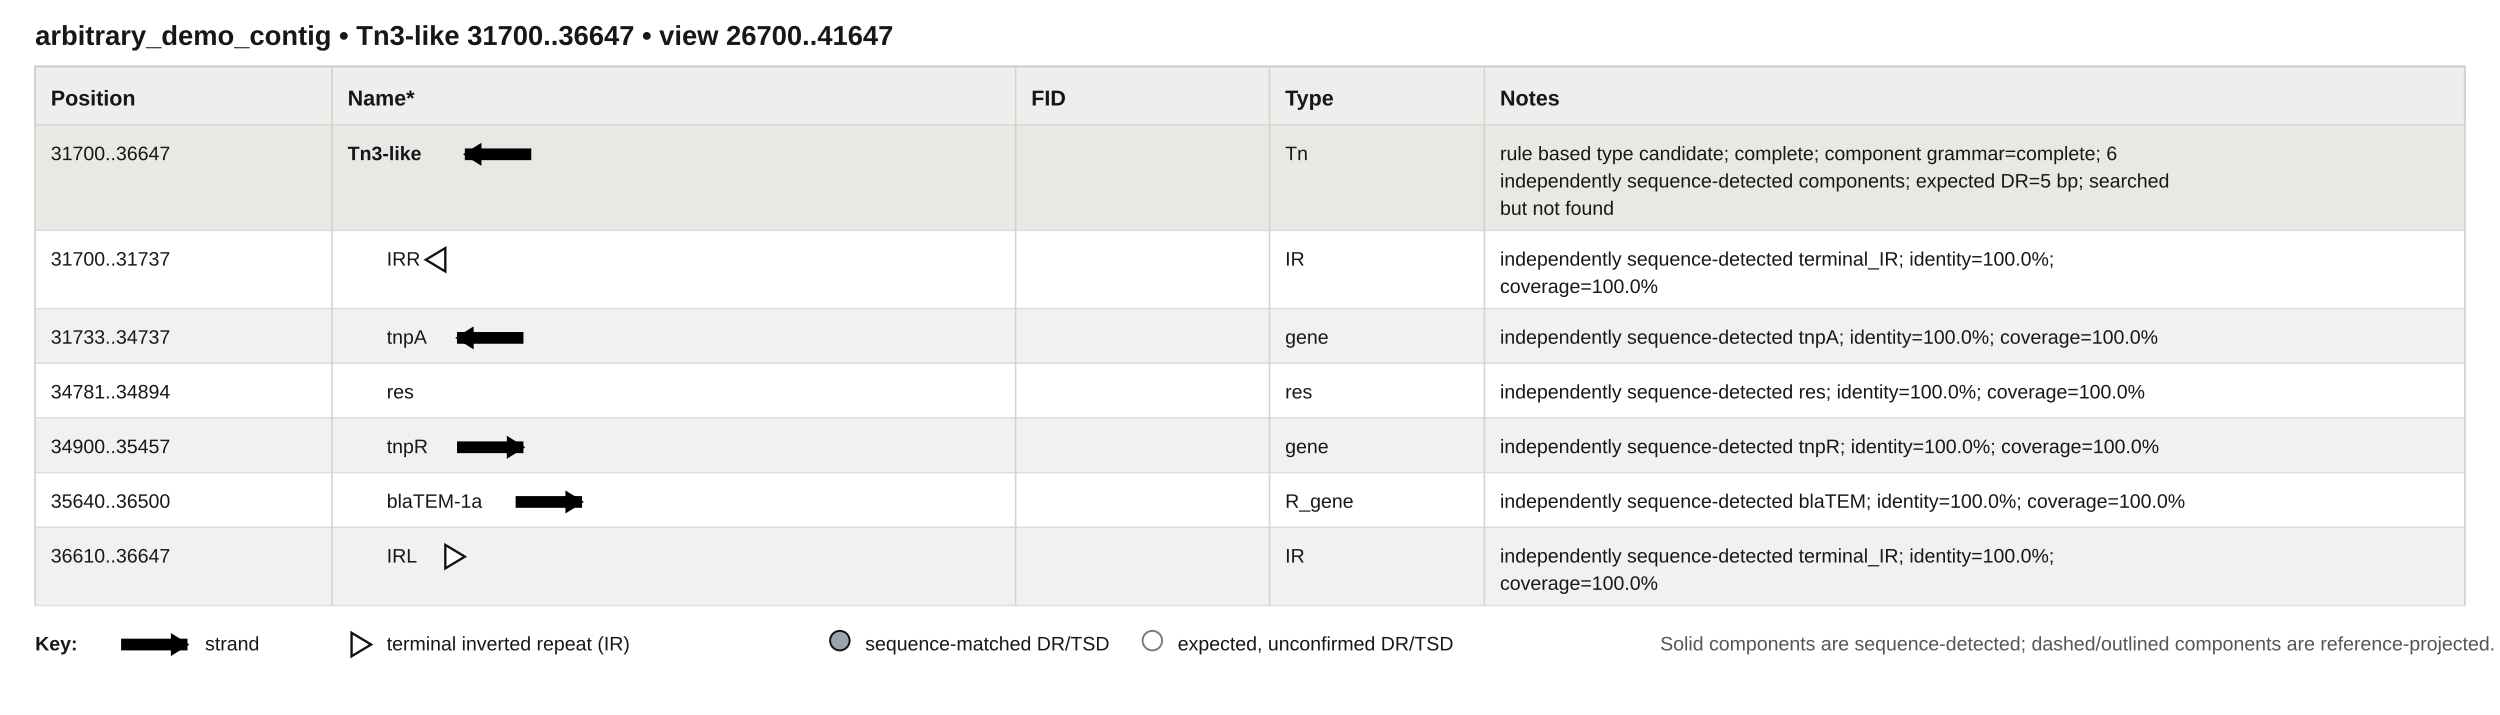
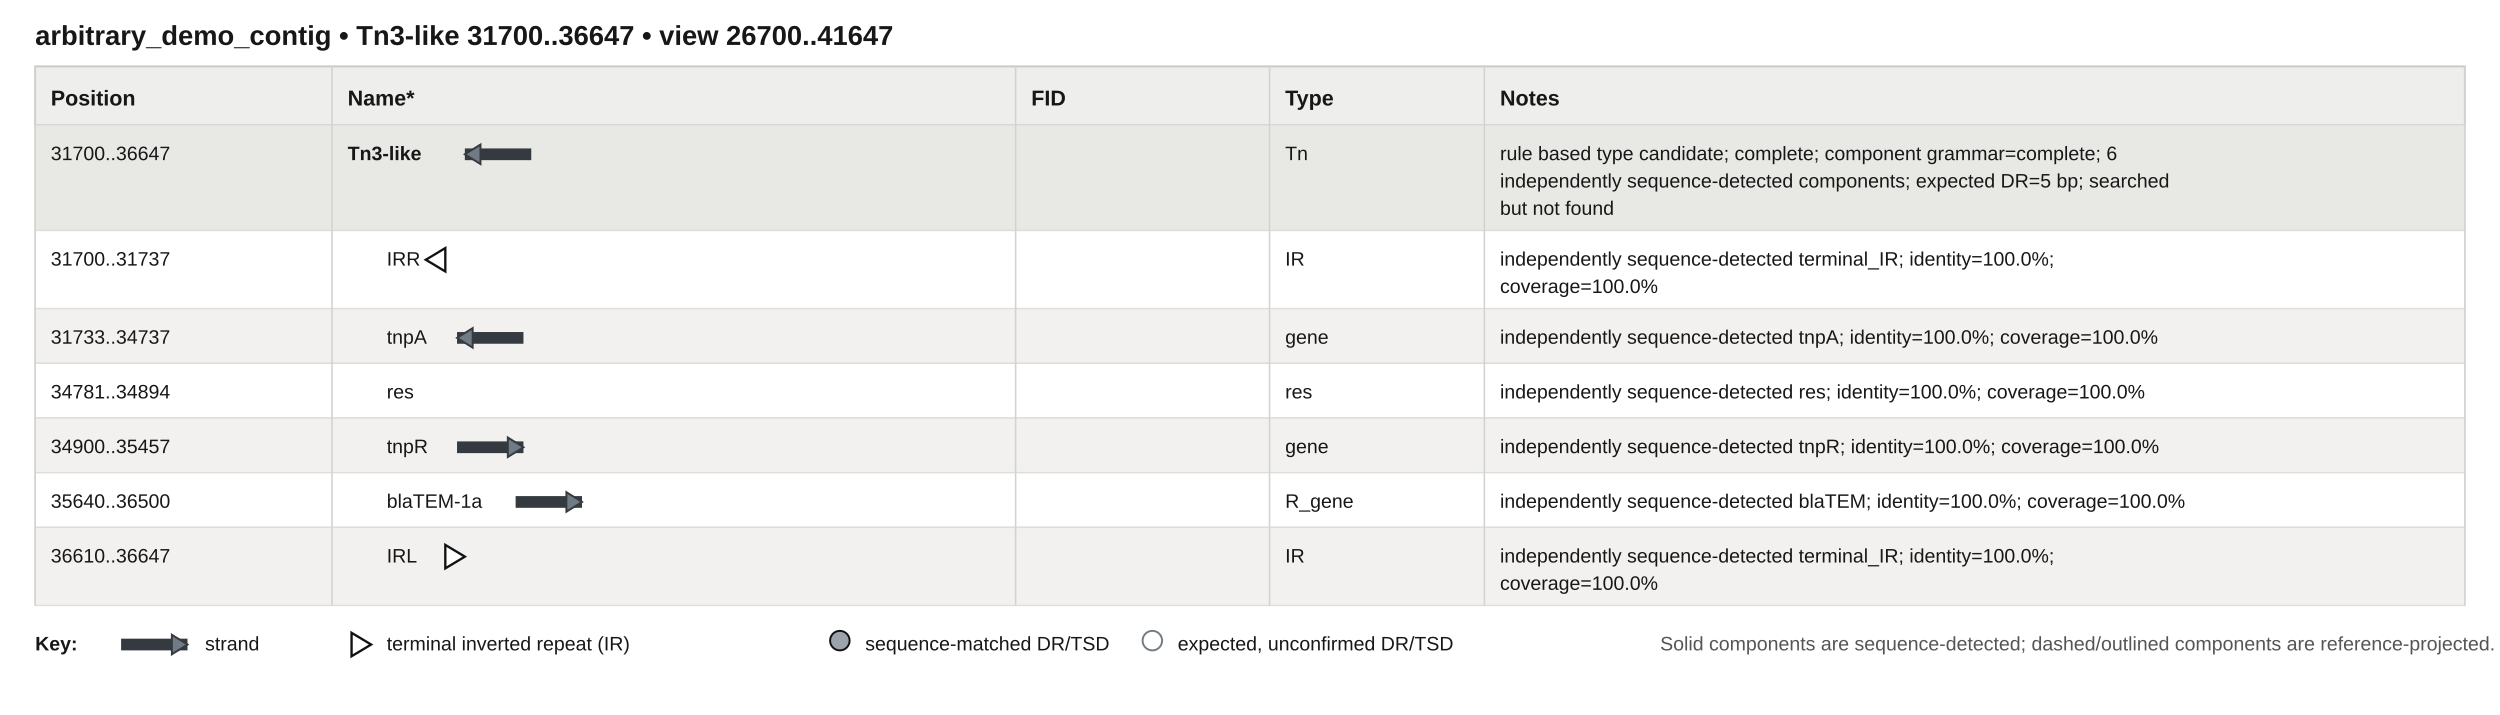
<svg xmlns="http://www.w3.org/2000/svg" width="1280" height="366" style="background:#fff;font-family:Arial,Helvetica,sans-serif">
  <rect x="0" y="0" width="1280" height="366" fill="#fff" />
  <text x="18.0" y="23.0" font-size="14" font-weight="bold" text-anchor="start" fill="#171717">arbitrary_demo_contig • Tn3-like 31700..36647 • view 26700..41647</text>
  <rect x="18" y="34" width="1244" height="30" fill="#eeeeec" stroke="#c9c9c6" />
  <text x="26.0" y="54.0" font-size="11" font-weight="bold" text-anchor="start" fill="#171717">Position</text>
  <text x="178.0" y="54.0" font-size="11" font-weight="bold" text-anchor="start" fill="#171717">Name*</text>
  <text x="528.0" y="54.0" font-size="11" font-weight="bold" text-anchor="start" fill="#171717">FID</text>
  <text x="658.0" y="54.0" font-size="11" font-weight="bold" text-anchor="start" fill="#171717">Type</text>
  <text x="768.0" y="54.0" font-size="11" font-weight="bold" text-anchor="start" fill="#171717">Notes</text>
  <rect x="18" y="64" width="1244" height="54" fill="#e8e8e5" stroke="#ddddda" stroke-width="0.7" />
  <text x="26.0" y="82.0" font-size="10" font-weight="normal" text-anchor="start" fill="#171717">31700..36647</text>
  <text x="178.0" y="82.0" font-size="10" font-weight="bold" text-anchor="start" fill="#171717">Tn3-like</text>
-   <line x1="272.0" y1="79.0" x2="238.0" y2="79.0" stroke="#000" stroke-width="6" />
-   <polygon points="238.0,79.0 246.0,74.0 246.0,84.0" fill="#000000" stroke="#000" />
+   <line x1="272.0" y1="79.0" x2="238.0" y2="79.0" stroke="#343a40" stroke-width="6" />
+   <polygon points="238.0,79.0 246.0,74.0 246.0,84.0" fill="#717b85" stroke="#343a40" />
  <text x="528.0" y="82.0" font-size="10" font-weight="normal" text-anchor="start" fill="#171717" />
  <text x="658.0" y="82.0" font-size="10" font-weight="normal" text-anchor="start" fill="#171717">Tn</text>
  <text x="768.0" y="82.0" font-size="10" font-weight="normal" text-anchor="start" fill="#171717">rule based type candidate; complete; component grammar=complete; 6</text>
  <text x="768.0" y="96.0" font-size="10" font-weight="normal" text-anchor="start" fill="#171717">independently sequence-detected components; expected DR=5 bp; searched</text>
  <text x="768.0" y="110.0" font-size="10" font-weight="normal" text-anchor="start" fill="#171717">but not found</text>
  <rect x="18" y="118" width="1244" height="40" fill="#ffffff" stroke="#ddddda" stroke-width="0.7" />
  <text x="26.0" y="136.0" font-size="10" font-weight="normal" text-anchor="start" fill="#171717">31700..31737</text>
  <text x="198.0" y="136.0" font-size="10" font-weight="normal" text-anchor="start" fill="#171717">IRR</text>
  <polygon points="228.0,127.0 218.0,133.0 228.0,139.0" fill="#fff" stroke="#111" stroke-width="1.2" />
  <text x="528.0" y="136.0" font-size="10" font-weight="normal" text-anchor="start" fill="#171717" />
  <text x="658.0" y="136.0" font-size="10" font-weight="normal" text-anchor="start" fill="#171717">IR</text>
  <text x="768.0" y="136.0" font-size="10" font-weight="normal" text-anchor="start" fill="#171717">independently sequence-detected terminal_IR; identity=100.0%;</text>
  <text x="768.0" y="150.0" font-size="10" font-weight="normal" text-anchor="start" fill="#171717">coverage=100.0%</text>
  <rect x="18" y="158" width="1244" height="28" fill="#f2f1ef" stroke="#ddddda" stroke-width="0.7" />
  <text x="26.0" y="176.0" font-size="10" font-weight="normal" text-anchor="start" fill="#171717">31733..34737</text>
  <text x="198.0" y="176.0" font-size="10" font-weight="normal" text-anchor="start" fill="#171717">tnpA</text>
-   <line x1="268.0" y1="173.0" x2="234.0" y2="173.0" stroke="#000" stroke-width="6" />
-   <polygon points="234.0,173.0 242.0,168.0 242.0,178.0" fill="#000000" stroke="#000" />
+   <line x1="268.0" y1="173.0" x2="234.0" y2="173.0" stroke="#343a40" stroke-width="6" />
+   <polygon points="234.0,173.0 242.0,168.0 242.0,178.0" fill="#717b85" stroke="#343a40" />
  <text x="528.0" y="176.0" font-size="10" font-weight="normal" text-anchor="start" fill="#171717" />
  <text x="658.0" y="176.0" font-size="10" font-weight="normal" text-anchor="start" fill="#171717">gene</text>
  <text x="768.0" y="176.0" font-size="10" font-weight="normal" text-anchor="start" fill="#171717">independently sequence-detected tnpA; identity=100.0%; coverage=100.0%</text>
  <rect x="18" y="186" width="1244" height="28" fill="#ffffff" stroke="#ddddda" stroke-width="0.7" />
  <text x="26.0" y="204.0" font-size="10" font-weight="normal" text-anchor="start" fill="#171717">34781..34894</text>
  <text x="198.0" y="204.0" font-size="10" font-weight="normal" text-anchor="start" fill="#171717">res</text>
  <text x="528.0" y="204.0" font-size="10" font-weight="normal" text-anchor="start" fill="#171717" />
  <text x="658.0" y="204.0" font-size="10" font-weight="normal" text-anchor="start" fill="#171717">res</text>
  <text x="768.0" y="204.0" font-size="10" font-weight="normal" text-anchor="start" fill="#171717">independently sequence-detected res; identity=100.0%; coverage=100.0%</text>
  <rect x="18" y="214" width="1244" height="28" fill="#f2f1ef" stroke="#ddddda" stroke-width="0.7" />
  <text x="26.0" y="232.0" font-size="10" font-weight="normal" text-anchor="start" fill="#171717">34900..35457</text>
  <text x="198.0" y="232.0" font-size="10" font-weight="normal" text-anchor="start" fill="#171717">tnpR</text>
-   <line x1="234.0" y1="229.0" x2="268.0" y2="229.0" stroke="#000" stroke-width="6" />
-   <polygon points="268.0,229.0 260.0,224.0 260.0,234.0" fill="#000000" stroke="#000" />
+   <line x1="234.0" y1="229.0" x2="268.0" y2="229.0" stroke="#343a40" stroke-width="6" />
+   <polygon points="268.0,229.0 260.0,224.0 260.0,234.0" fill="#717b85" stroke="#343a40" />
  <text x="528.0" y="232.0" font-size="10" font-weight="normal" text-anchor="start" fill="#171717" />
  <text x="658.0" y="232.0" font-size="10" font-weight="normal" text-anchor="start" fill="#171717">gene</text>
  <text x="768.0" y="232.0" font-size="10" font-weight="normal" text-anchor="start" fill="#171717">independently sequence-detected tnpR; identity=100.0%; coverage=100.0%</text>
  <rect x="18" y="242" width="1244" height="28" fill="#ffffff" stroke="#ddddda" stroke-width="0.7" />
  <text x="26.0" y="260.0" font-size="10" font-weight="normal" text-anchor="start" fill="#171717">35640..36500</text>
  <text x="198.0" y="260.0" font-size="10" font-weight="normal" text-anchor="start" fill="#171717">blaTEM-1a</text>
-   <line x1="264.0" y1="257.0" x2="298.0" y2="257.0" stroke="#000" stroke-width="6" />
-   <polygon points="298.0,257.0 290.0,252.0 290.0,262.0" fill="#000000" stroke="#000" />
+   <line x1="264.0" y1="257.0" x2="298.0" y2="257.0" stroke="#343a40" stroke-width="6" />
+   <polygon points="298.0,257.0 290.0,252.0 290.0,262.0" fill="#717b85" stroke="#343a40" />
  <text x="528.0" y="260.0" font-size="10" font-weight="normal" text-anchor="start" fill="#171717" />
  <text x="658.0" y="260.0" font-size="10" font-weight="normal" text-anchor="start" fill="#171717">R_gene</text>
  <text x="768.0" y="260.0" font-size="10" font-weight="normal" text-anchor="start" fill="#171717">independently sequence-detected blaTEM; identity=100.0%; coverage=100.0%</text>
  <rect x="18" y="270" width="1244" height="40" fill="#f2f1ef" stroke="#ddddda" stroke-width="0.7" />
  <text x="26.0" y="288.0" font-size="10" font-weight="normal" text-anchor="start" fill="#171717">36610..36647</text>
  <text x="198.0" y="288.0" font-size="10" font-weight="normal" text-anchor="start" fill="#171717">IRL</text>
  <polygon points="228.0,279.0 238.0,285.0 228.0,291.0" fill="#fff" stroke="#111" stroke-width="1.2" />
  <text x="528.0" y="288.0" font-size="10" font-weight="normal" text-anchor="start" fill="#171717" />
  <text x="658.0" y="288.0" font-size="10" font-weight="normal" text-anchor="start" fill="#171717">IR</text>
  <text x="768.0" y="288.0" font-size="10" font-weight="normal" text-anchor="start" fill="#171717">independently sequence-detected terminal_IR; identity=100.0%;</text>
  <text x="768.0" y="302.0" font-size="10" font-weight="normal" text-anchor="start" fill="#171717">coverage=100.0%</text>
  <line x1="18" y1="34" x2="18" y2="310" stroke="#d2d2cf" stroke-width="0.8" />
  <line x1="170" y1="34" x2="170" y2="310" stroke="#d2d2cf" stroke-width="0.8" />
  <line x1="520" y1="34" x2="520" y2="310" stroke="#d2d2cf" stroke-width="0.8" />
  <line x1="650" y1="34" x2="650" y2="310" stroke="#d2d2cf" stroke-width="0.8" />
  <line x1="760" y1="34" x2="760" y2="310" stroke="#d2d2cf" stroke-width="0.8" />
  <line x1="1262" y1="34" x2="1262" y2="310" stroke="#d2d2cf" stroke-width="0.8" />
  <text x="18.0" y="333.0" font-size="10" font-weight="bold" text-anchor="start" fill="#171717">Key:</text>
-   <line x1="62.0" y1="330.0" x2="96.0" y2="330.0" stroke="#000" stroke-width="6" />
-   <polygon points="96.0,330.0 88.0,325.0 88.0,335.0" fill="#000000" stroke="#000" />
+   <line x1="62.0" y1="330.0" x2="96.0" y2="330.0" stroke="#343a40" stroke-width="6" />
+   <polygon points="96.0,330.0 88.0,325.0 88.0,335.0" fill="#717b85" stroke="#343a40" />
  <text x="105.0" y="333.0" font-size="10" font-weight="normal" text-anchor="start" fill="#171717">strand</text>
  <polygon points="180.0,324.0 190.0,330.0 180.0,336.0" fill="#fff" stroke="#111" stroke-width="1.2" />
  <text x="198.0" y="333.0" font-size="10" font-weight="normal" text-anchor="start" fill="#171717">terminal inverted repeat (IR)</text>
  <circle cx="430" cy="328" r="5" fill="#9ca3aa" stroke="#111" />
  <text x="443.0" y="333.0" font-size="10" font-weight="normal" text-anchor="start" fill="#171717">sequence-matched DR/TSD</text>
  <circle cx="590" cy="328" r="5" fill="#fff" stroke="#737b83" />
  <text x="603.0" y="333.0" font-size="10" font-weight="normal" text-anchor="start" fill="#171717">expected, unconfirmed DR/TSD</text>
  <text x="850.0" y="333.0" font-size="10" font-weight="normal" text-anchor="start" fill="#555555">Solid components are sequence-detected; dashed/outlined components are reference-projected.</text>
</svg>
